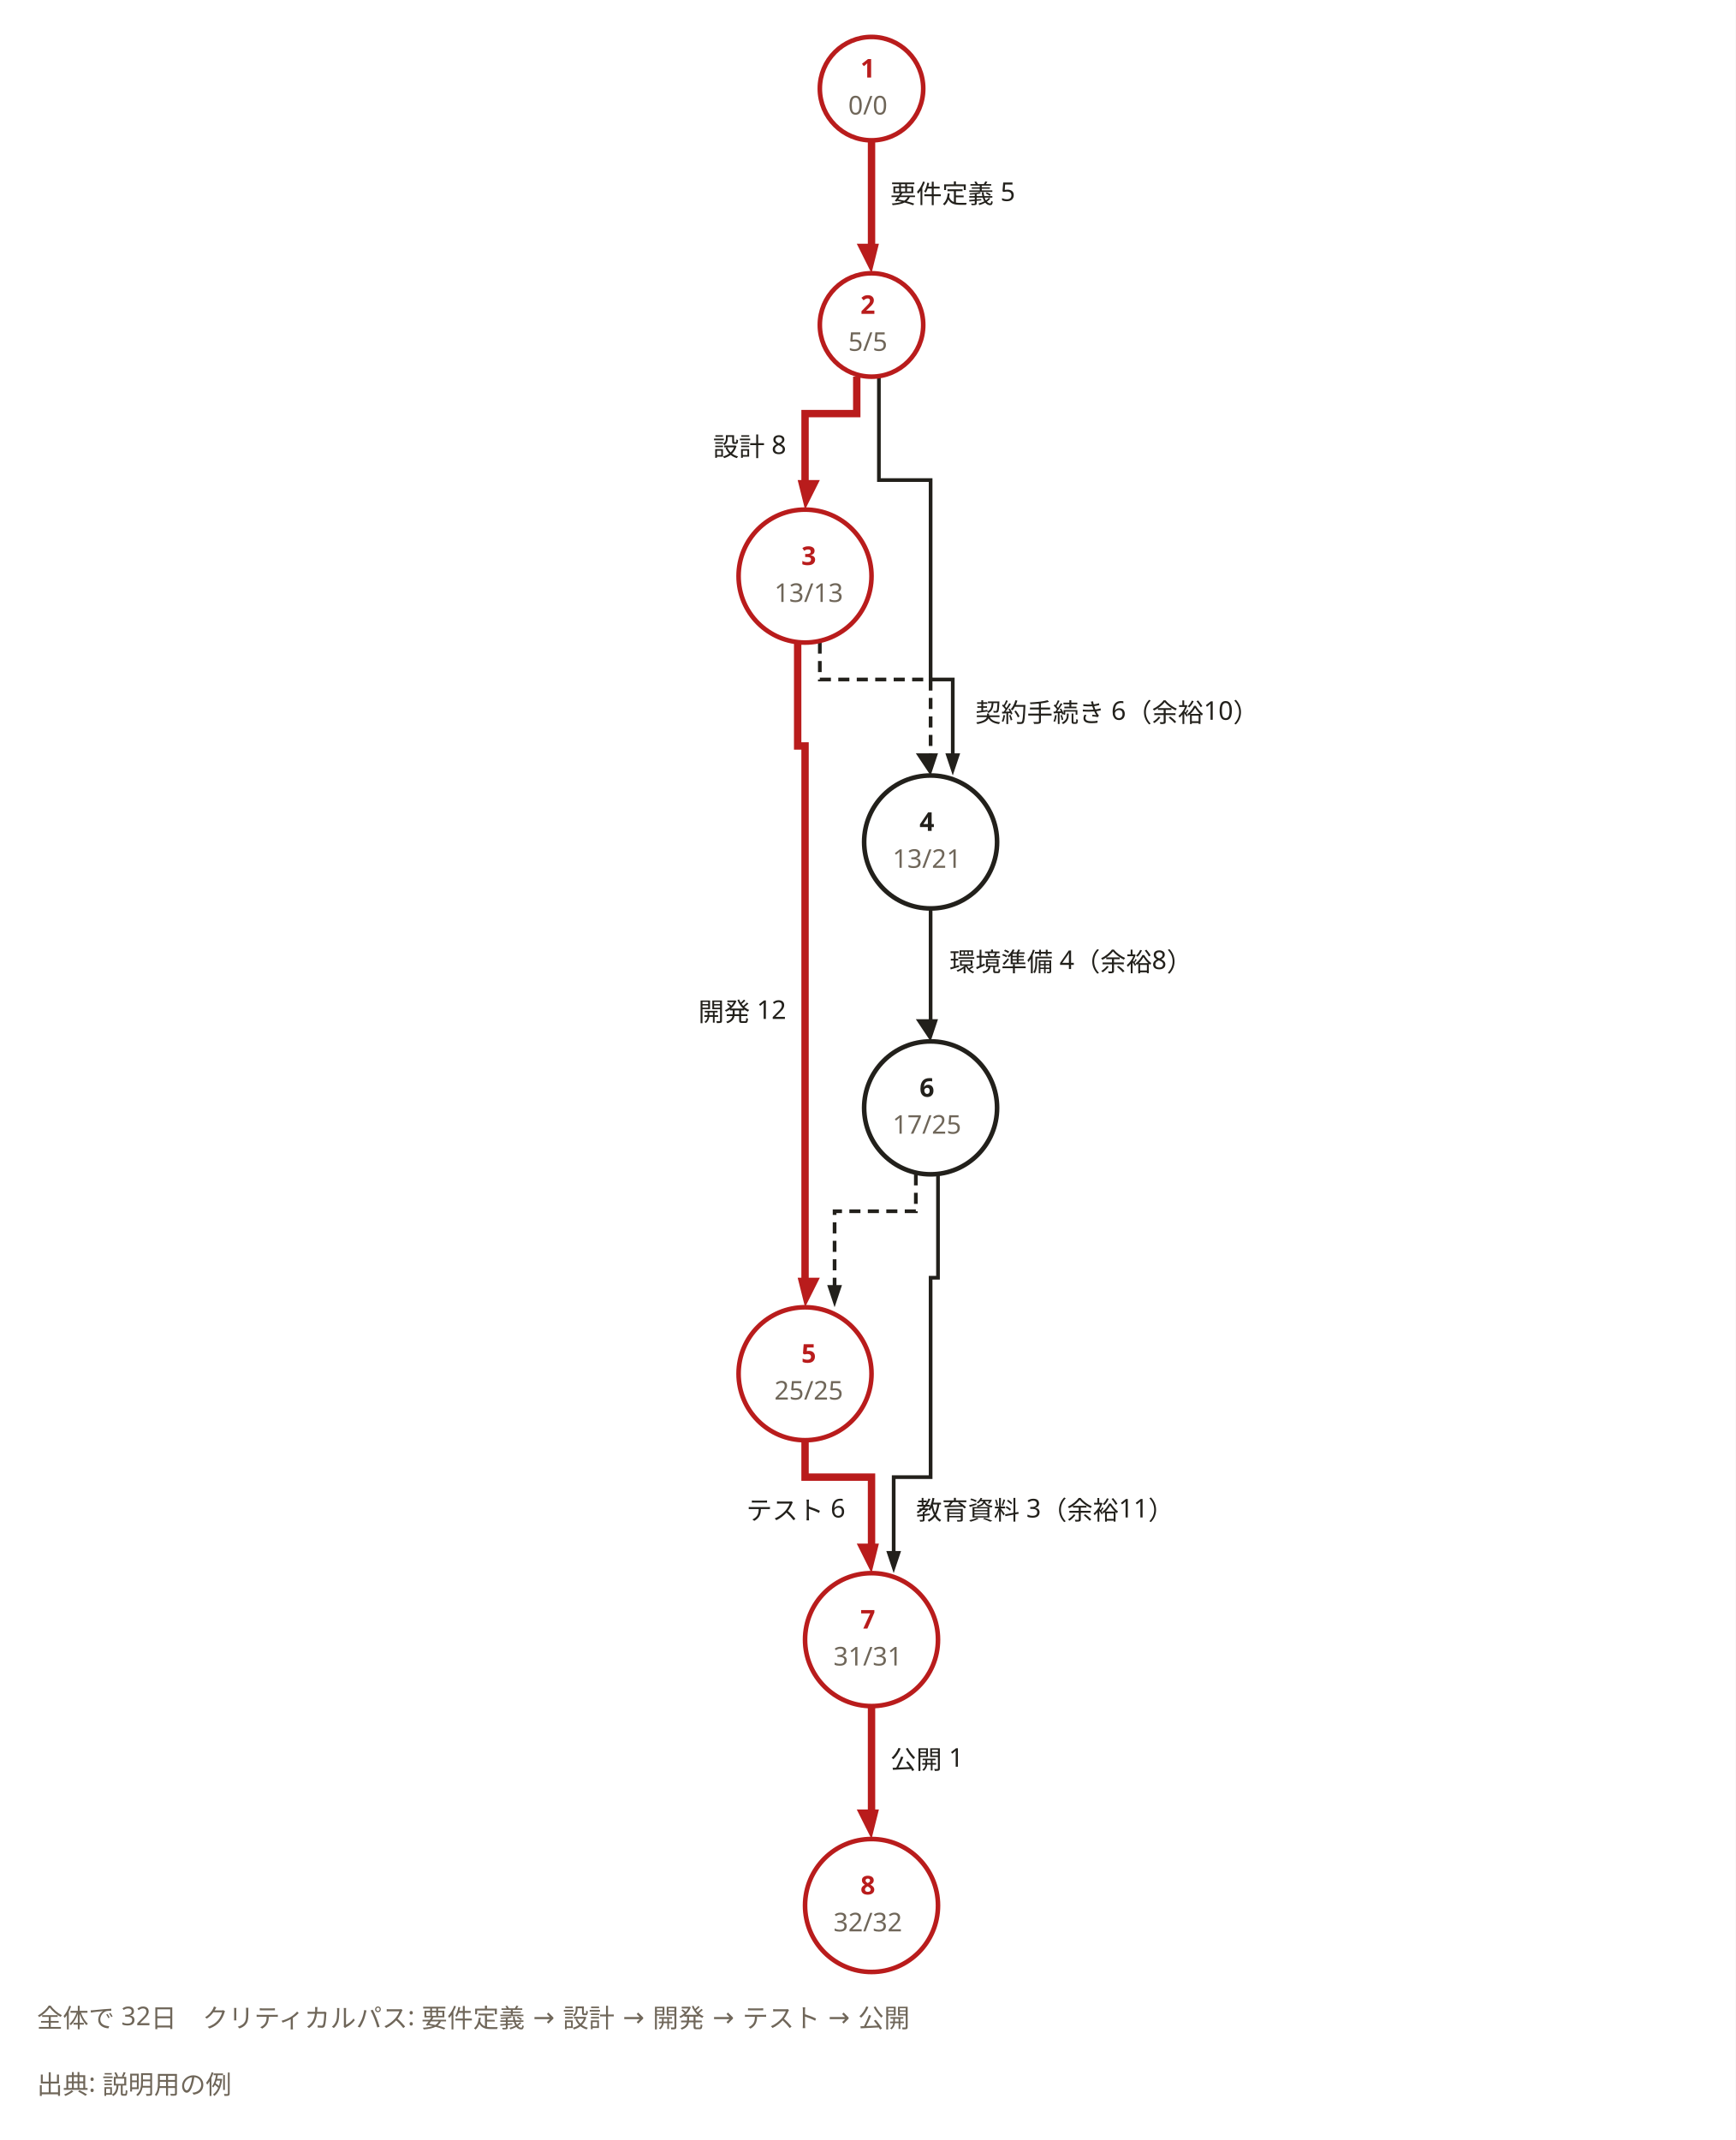
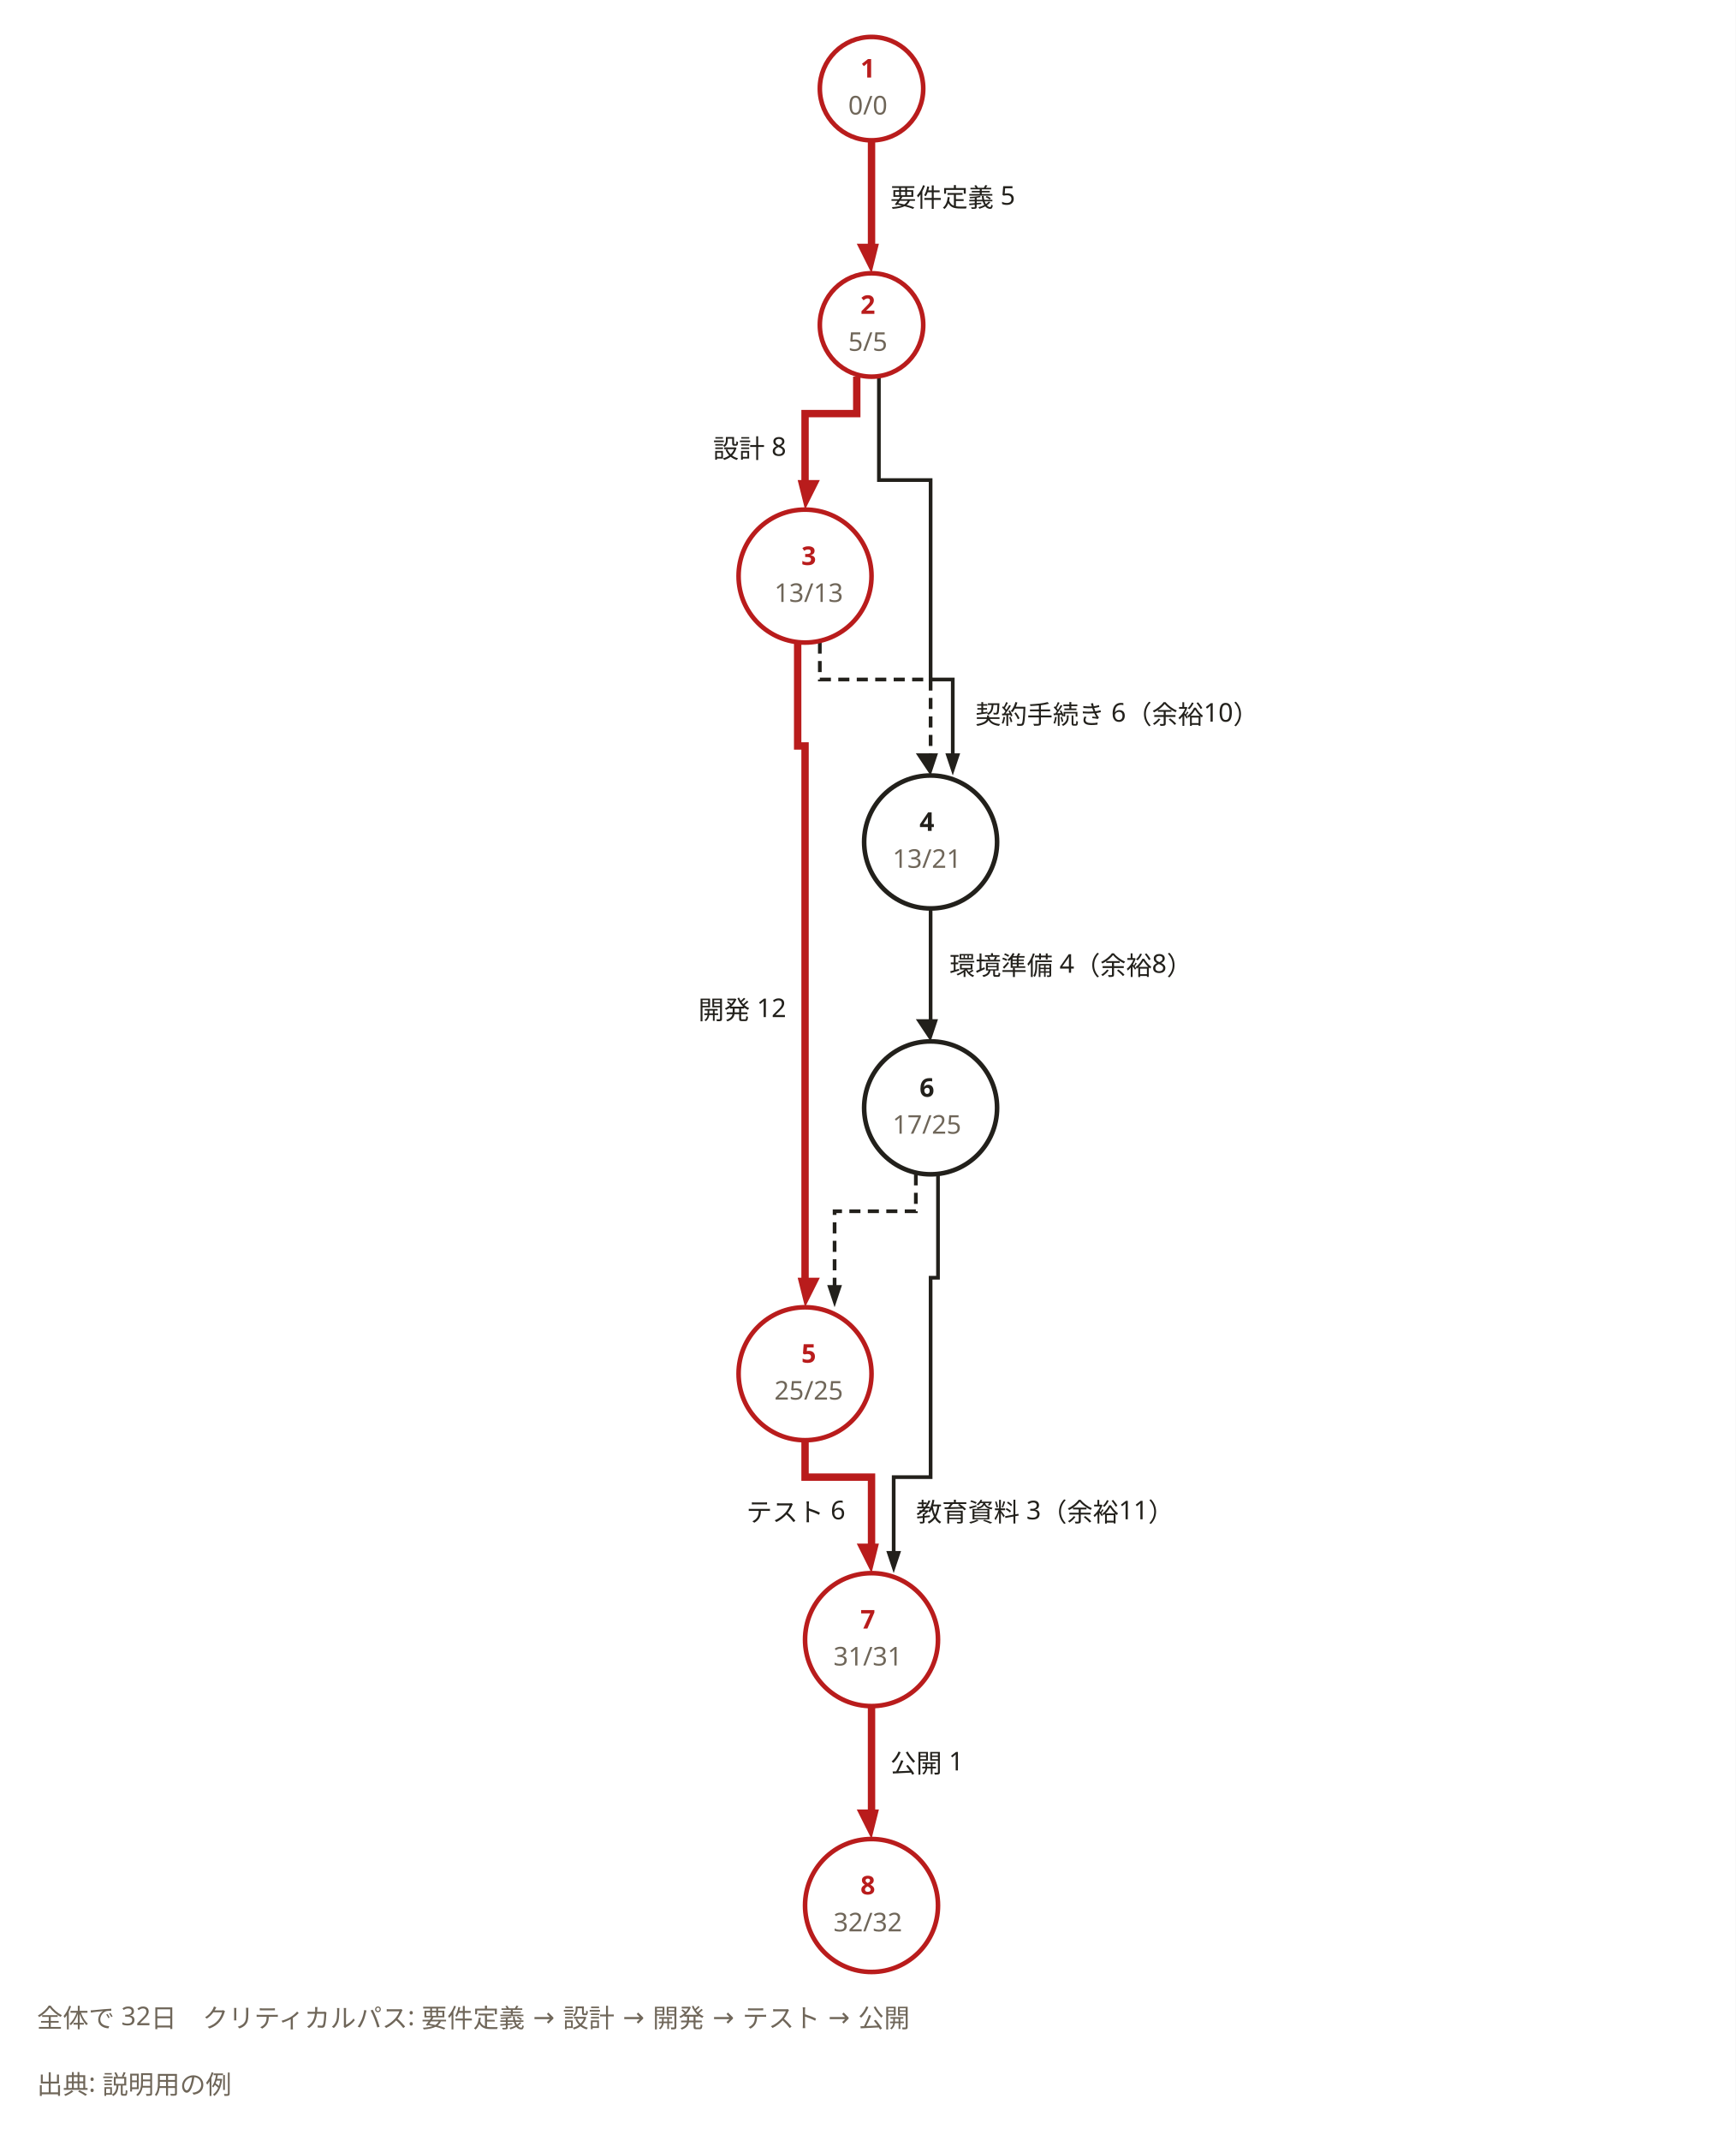
<svg xmlns="http://www.w3.org/2000/svg" width="940" height="1159" viewBox="0 0 940 1159" role="img" aria-labelledby="svg-title">
  <style>
    text { font-family: 'Hiragino Sans','Hiragino Kaku Gothic ProN','Yu Gothic','YuGothic',Meiryo,'Noto Sans JP',sans-serif; }
    .emoji { font-family: 'Noto Color Emoji','Segoe UI Emoji',sans-serif; }
  </style>
  <rect x="0" y="0" width="940" height="1159" fill="#ffffff" />
  <path d="M472,76 L472,136" fill="none" stroke="#b91c1c" stroke-width="4" />
  <path d="M472,148 L464,132 L476,132 z" fill="#b91c1c" />
  <path d="M464,204 L464,224 L436,224 L436,264" fill="none" stroke="#b91c1c" stroke-width="4" />
  <path d="M436,276 L432,260 L444,260 z" fill="#b91c1c" />
  <path d="M476,204 L476,260 L504,260 L504,368 L516,368 L516,412" fill="none" stroke="#22201b" stroke-width="2" />
  <path d="M516,420 L512,408 L520,408 z" fill="#22201b" />
  <path d="M432,348 L432,404 L436,404 L436,696" fill="none" stroke="#b91c1c" stroke-width="4" />
  <path d="M436,708 L432,692 L444,692 z" fill="#b91c1c" />
  <path d="M504,492 L504,556" fill="none" stroke="#22201b" stroke-width="2" />
  <path d="M504,564 L496,552 L508,552 z" fill="#22201b" />
  <path d="M444,348 L444,368 L504,368 L504,412" fill="none" stroke="#22201b" stroke-width="2" stroke-dasharray="6,4" />
  <path d="M504,420 L496,408 L508,408 z" fill="#22201b" />
  <path d="M436,780 L436,800 L472,800 L472,840" fill="none" stroke="#b91c1c" stroke-width="4" />
  <path d="M472,852 L464,836 L476,836 z" fill="#b91c1c" />
  <path d="M508,636 L508,692 L504,692 L504,800 L484,800 L484,844" fill="none" stroke="#22201b" stroke-width="2" />
  <path d="M484,852 L480,840 L488,840 z" fill="#22201b" />
  <path d="M496,636 L496,656 L452,656 L452,700" fill="none" stroke="#22201b" stroke-width="2" stroke-dasharray="6,4" />
  <path d="M452,708 L448,696 L456,696 z" fill="#22201b" />
  <path d="M472,924 L472,984" fill="none" stroke="#b91c1c" stroke-width="4" />
  <path d="M472,996 L464,980 L476,980 z" fill="#b91c1c" />
  <circle cx="472" cy="48" r="28" fill="#ffffff" stroke="#b91c1c" stroke-width="2.5" />
  <circle cx="472" cy="176" r="28" fill="#ffffff" stroke="#b91c1c" stroke-width="2.5" />
  <circle cx="436" cy="312" r="36" fill="#ffffff" stroke="#b91c1c" stroke-width="2.5" />
  <circle cx="504" cy="456" r="36" fill="#ffffff" stroke="#22201b" stroke-width="2.5" />
  <circle cx="436" cy="744" r="36" fill="#ffffff" stroke="#b91c1c" stroke-width="2.5" />
  <circle cx="504" cy="600" r="36" fill="#ffffff" stroke="#22201b" stroke-width="2.5" />
  <circle cx="472" cy="888" r="36" fill="#ffffff" stroke="#b91c1c" stroke-width="2.5" />
  <circle cx="472" cy="1032" r="36" fill="#ffffff" stroke="#b91c1c" stroke-width="2.5" />
  <text x="470" y="42" text-anchor="middle" font-size="14" font-weight="700" fill="#b91c1c">1</text>
  <text x="470" y="62" text-anchor="middle" font-size="14" fill="#6f6659">0/0</text>
  <text x="470" y="170" text-anchor="middle" font-size="14" font-weight="700" fill="#b91c1c">2</text>
  <text x="470" y="190" text-anchor="middle" font-size="14" fill="#6f6659">5/5</text>
  <text x="438" y="306" text-anchor="middle" font-size="14" font-weight="700" fill="#b91c1c">3</text>
  <text x="438" y="326" text-anchor="middle" font-size="14" fill="#6f6659">13/13</text>
  <text x="502" y="450" text-anchor="middle" font-size="14" font-weight="700" fill="#22201b">4</text>
  <text x="502" y="470" text-anchor="middle" font-size="14" fill="#6f6659">13/21</text>
  <text x="438" y="738" text-anchor="middle" font-size="14" font-weight="700" fill="#b91c1c">5</text>
  <text x="438" y="758" text-anchor="middle" font-size="14" fill="#6f6659">25/25</text>
  <text x="502" y="594" text-anchor="middle" font-size="14" font-weight="700" fill="#22201b">6</text>
  <text x="502" y="614" text-anchor="middle" font-size="14" fill="#6f6659">17/25</text>
  <text x="470" y="882" text-anchor="middle" font-size="14" font-weight="700" fill="#b91c1c">7</text>
  <text x="470" y="902" text-anchor="middle" font-size="14" fill="#6f6659">31/31</text>
  <text x="470" y="1026" text-anchor="middle" font-size="14" font-weight="700" fill="#b91c1c">8</text>
  <text x="470" y="1046" text-anchor="middle" font-size="14" fill="#6f6659">32/32</text>
  <rect x="476" y="96" width="80" height="22" fill="#ffffff" />
-   <text x="516" y="110" text-anchor="middle" font-size="14" fill="#22201b">要件定義 5</text>
+   <text x="516" y="112" text-anchor="middle" font-size="14" fill="#22201b">要件定義 5</text>
  <rect x="380" y="232" width="52" height="22" fill="#ffffff" />
-   <text x="406" y="247" text-anchor="middle" font-size="14" fill="#22201b">設計 8</text>
+   <text x="406" y="248" text-anchor="middle" font-size="14" fill="#22201b">設計 8</text>
  <rect x="524" y="376" width="168" height="22" fill="#ffffff" />
-   <text x="605" y="391" text-anchor="middle" font-size="14" fill="#22201b">契約手続き 6（余裕10）</text>
+   <text x="605" y="392" text-anchor="middle" font-size="14" fill="#22201b">契約手続き 6（余裕10）</text>
  <rect x="372" y="536" width="60" height="22" fill="#ffffff" />
-   <text x="402" y="553" text-anchor="middle" font-size="14" fill="#22201b">開発 12</text>
+   <text x="402" y="552" text-anchor="middle" font-size="14" fill="#22201b">開発 12</text>
  <rect x="508" y="512" width="144" height="22" fill="#ffffff" />
-   <text x="580" y="526" text-anchor="middle" font-size="14" fill="#22201b">環境準備 4（余裕8）</text>
+   <text x="580" y="528" text-anchor="middle" font-size="14" fill="#22201b">環境準備 4（余裕8）</text>
  <rect x="400" y="808" width="68" height="22" fill="#ffffff" />
-   <text x="431" y="823" text-anchor="middle" font-size="14" fill="#22201b">テスト 6</text>
+   <text x="431" y="824" text-anchor="middle" font-size="14" fill="#22201b">テスト 6</text>
  <rect x="492" y="808" width="152" height="22" fill="#ffffff" />
-   <text x="566" y="823" text-anchor="middle" font-size="14" fill="#22201b">教育資料 3（余裕11）</text>
+   <text x="566" y="824" text-anchor="middle" font-size="14" fill="#22201b">教育資料 3（余裕11）</text>
  <rect x="476" y="944" width="52" height="22" fill="#ffffff" />
-   <text x="502" y="958" text-anchor="middle" font-size="14" fill="#22201b">公開 1</text>
+   <text x="502" y="960" text-anchor="middle" font-size="14" fill="#22201b">公開 1</text>
  <text x="20" y="1098" font-size="14" font-weight="400" fill="#6f6659">全体で 32日　クリティカルパス: 要件定義 → 設計 → 開発 → テスト → 公開</text>
  <text x="20" y="1134" font-size="14" font-weight="400" fill="#6f6659">出典: 説明用の例</text>
</svg>
